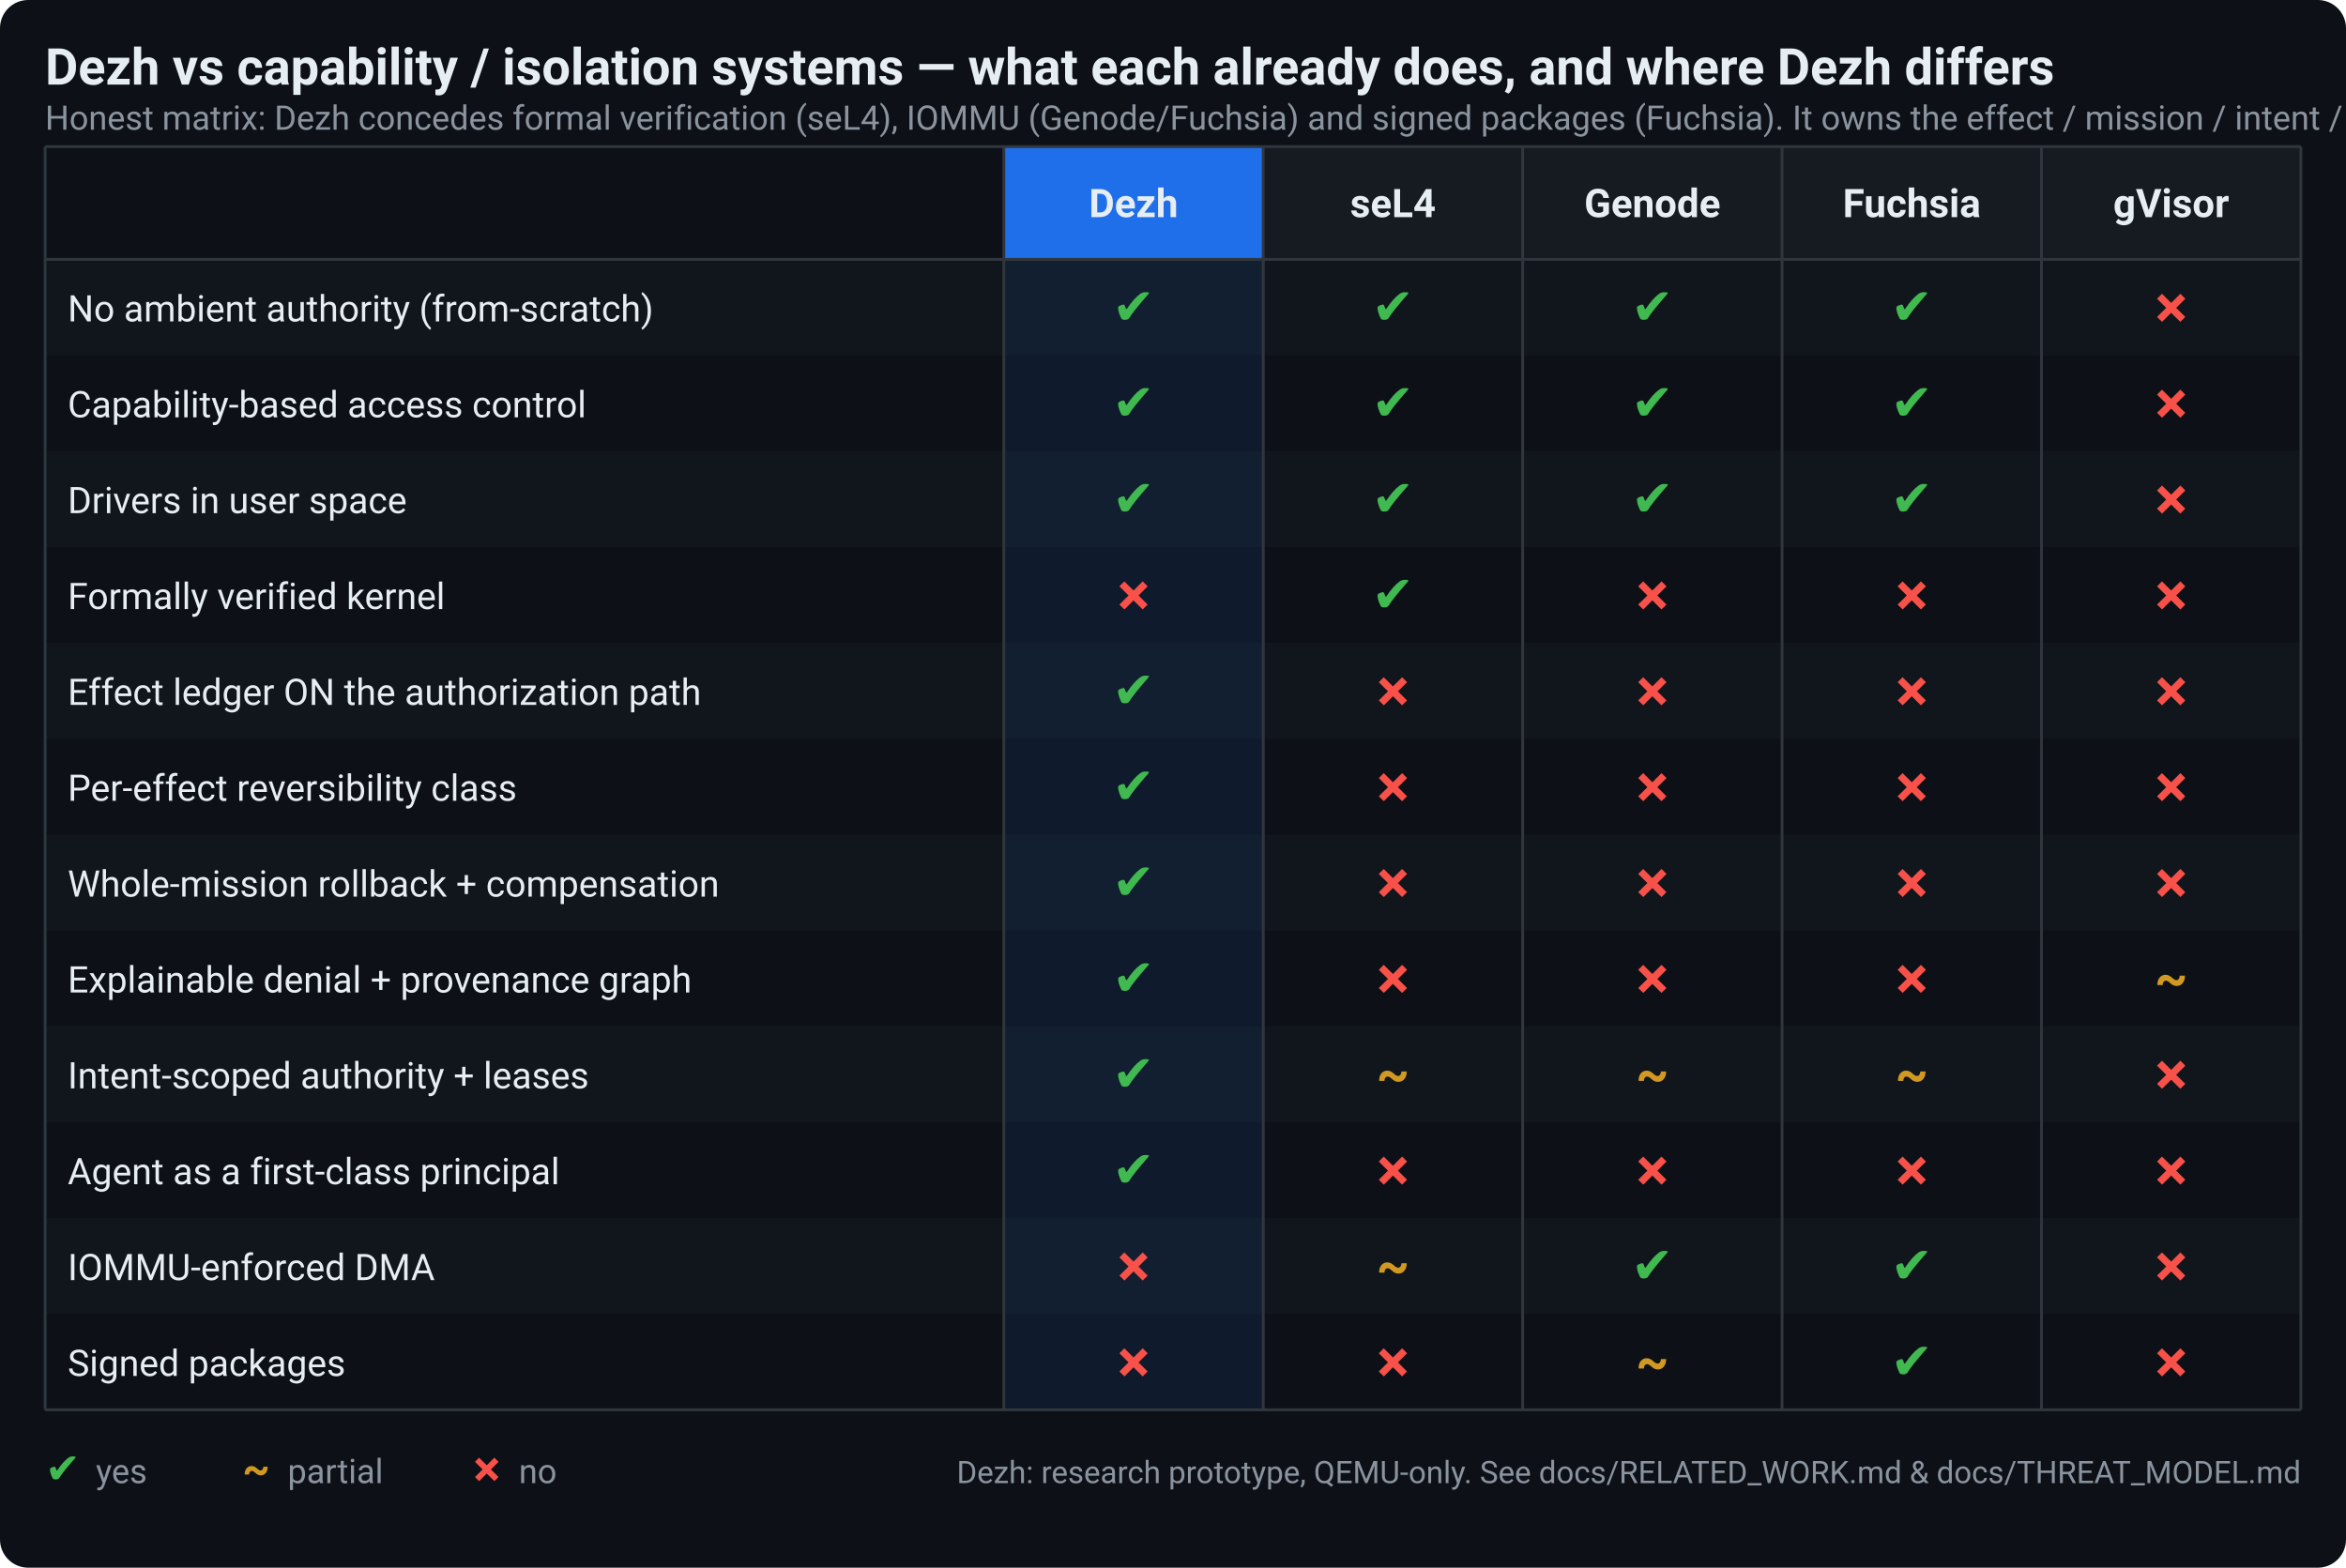
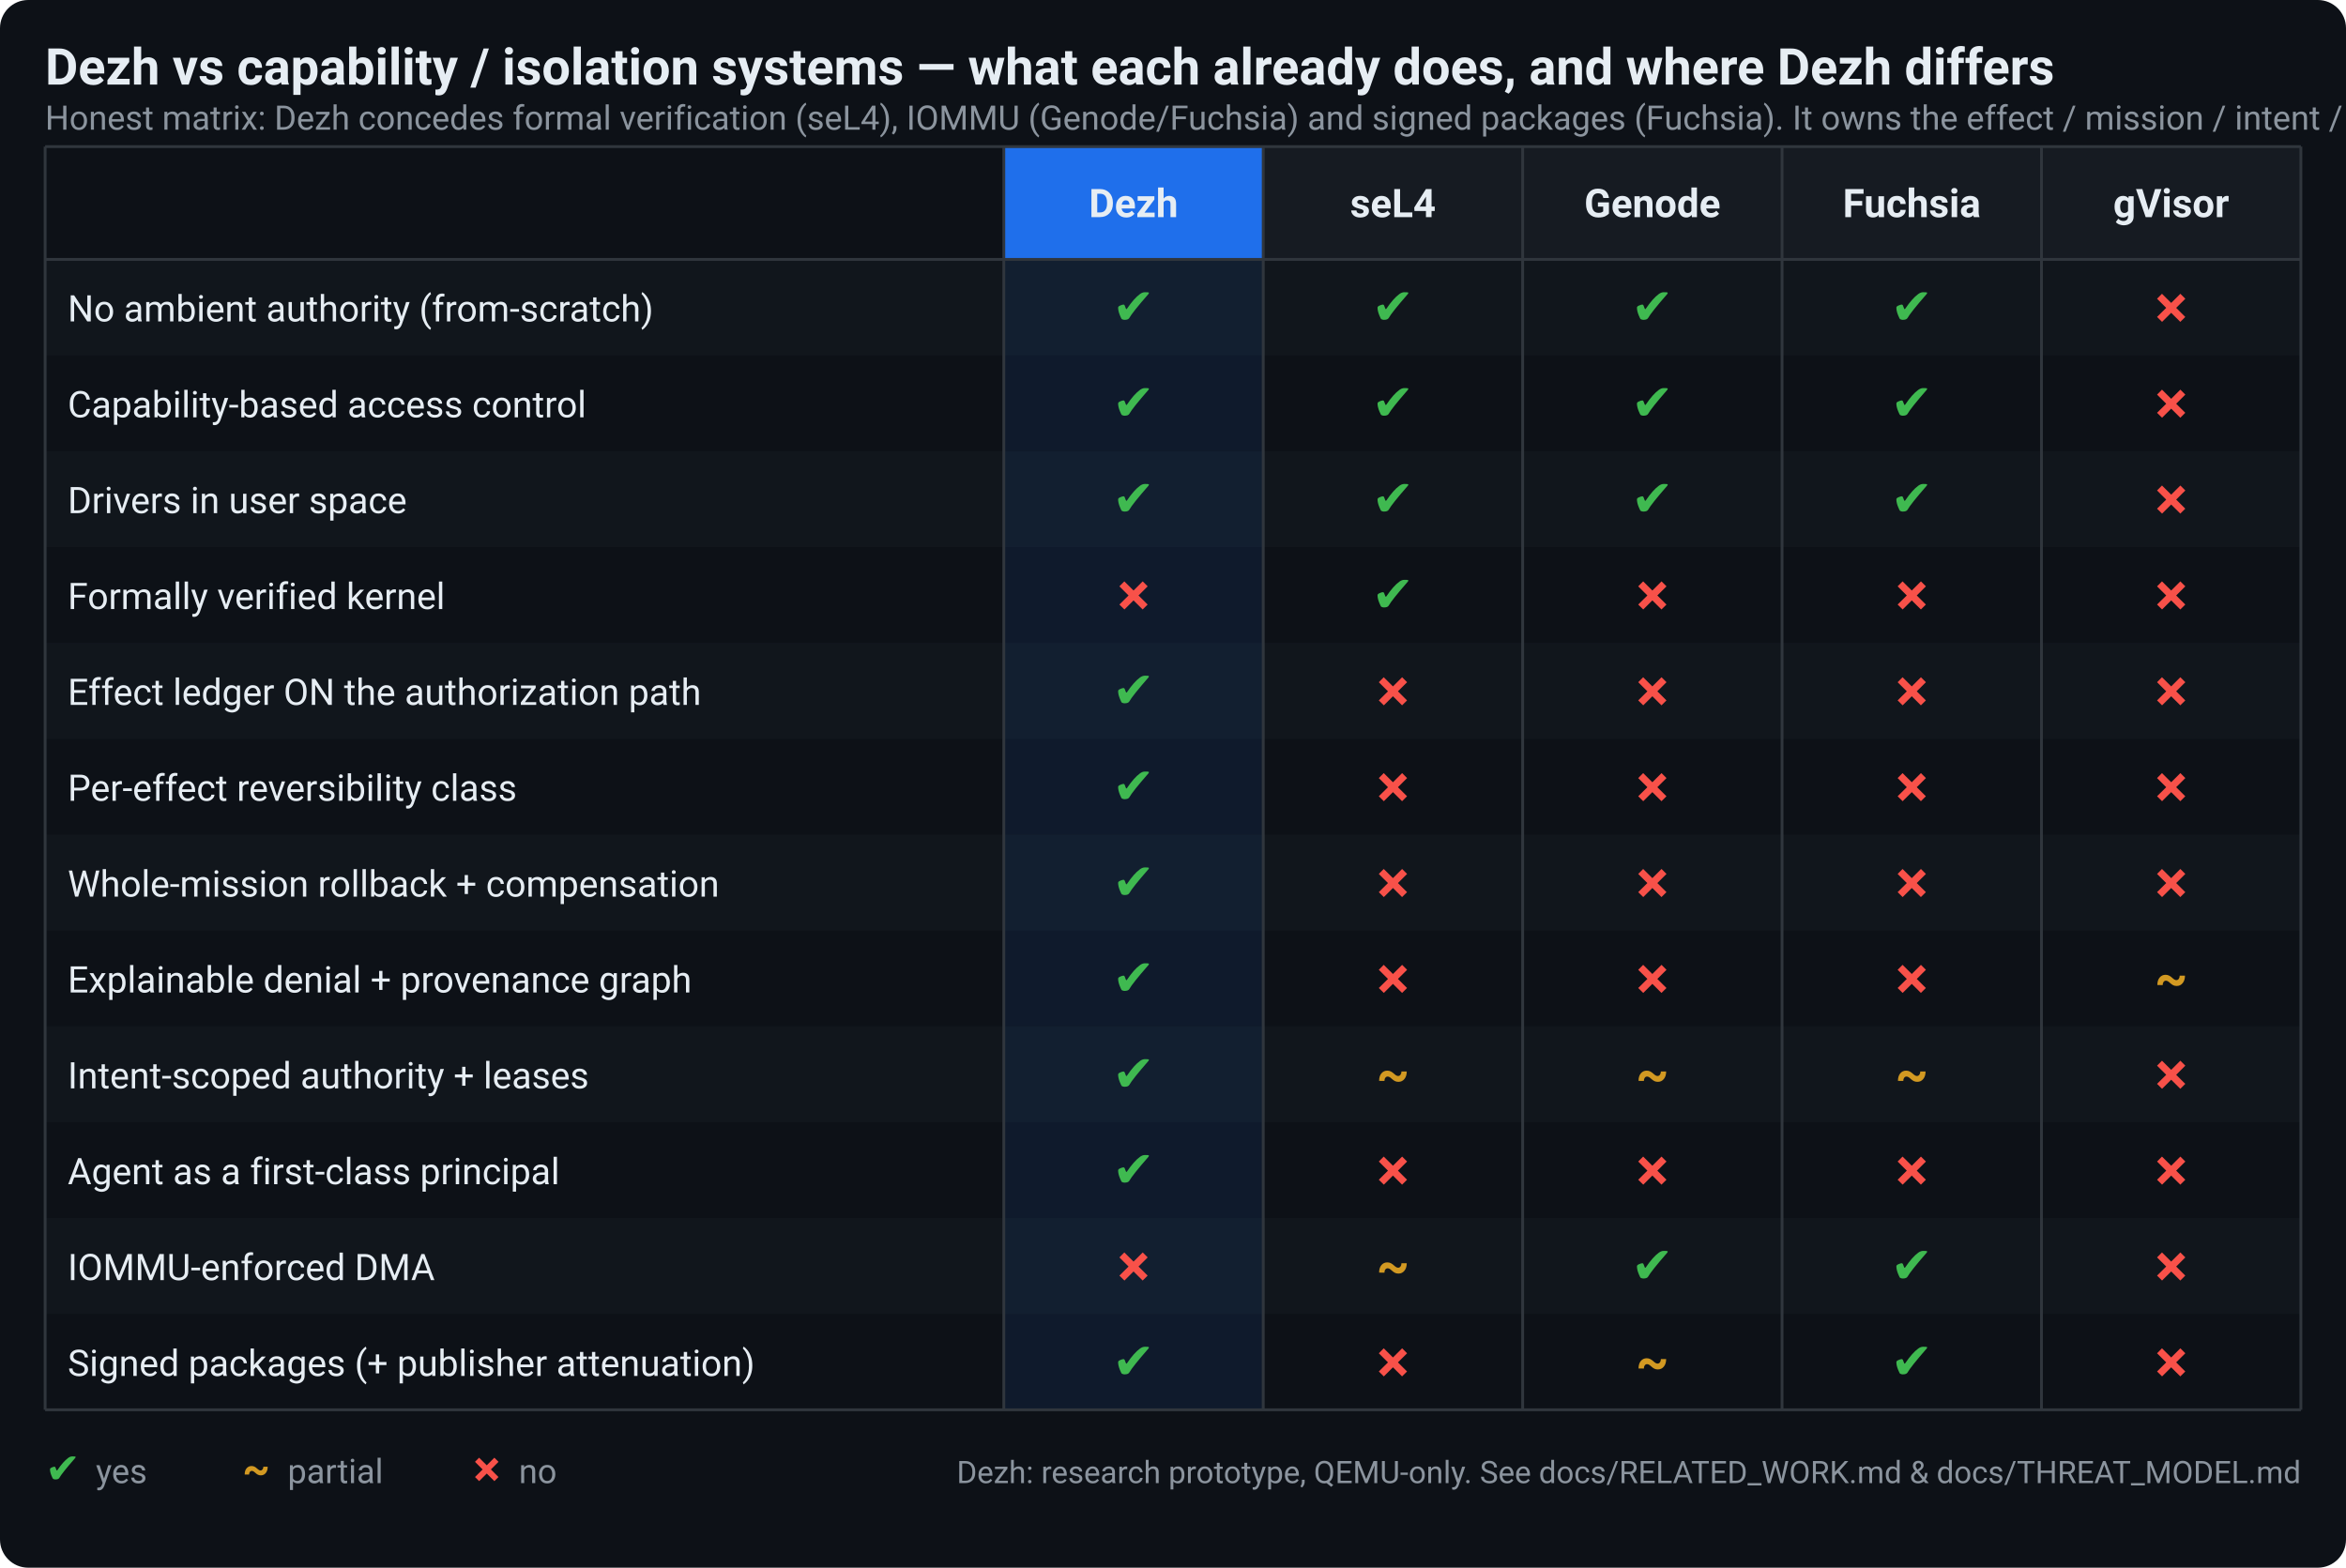
<svg xmlns="http://www.w3.org/2000/svg" width="832" height="556" viewBox="0 0 832 556" font-family="-apple-system,Segoe UI,Roboto,Helvetica,Arial,sans-serif">
  <rect width="832" height="556" rx="10" fill="#0d1117" />
  <text x="16" y="30" fill="#e6edf3" font-size="18" font-weight="700">Dezh vs capability / isolation systems — what each already does, and where Dezh differs</text>
  <text x="16" y="46" fill="#8b949e" font-size="12">Honest matrix: Dezh concedes formal verification (seL4), IOMMU (Genode/Fuchsia) and signed packages (Fuchsia). It owns the effect / mission / intent / agent rows.</text>
  <rect x="16" y="52" width="340" height="40" fill="#0d1117" />
  <rect x="356" y="52" width="92" height="40" fill="#1f6feb" />
  <text x="402.0" y="77.0" fill="#e6edf3" font-size="14" font-weight="700" text-anchor="middle">Dezh</text>
  <rect x="448" y="52" width="92" height="40" fill="#161b22" />
  <text x="494.0" y="77.0" fill="#e6edf3" font-size="14" font-weight="600" text-anchor="middle">seL4</text>
  <rect x="540" y="52" width="92" height="40" fill="#161b22" />
  <text x="586.0" y="77.0" fill="#e6edf3" font-size="14" font-weight="600" text-anchor="middle">Genode</text>
  <rect x="632" y="52" width="92" height="40" fill="#161b22" />
  <text x="678.0" y="77.0" fill="#e6edf3" font-size="14" font-weight="600" text-anchor="middle">Fuchsia</text>
  <rect x="724" y="52" width="92" height="40" fill="#161b22" />
  <text x="770.0" y="77.0" fill="#e6edf3" font-size="14" font-weight="600" text-anchor="middle">gVisor</text>
  <rect x="16" y="92" width="800" height="34" fill="#161b22" opacity="0.5" />
  <text x="24" y="114.0" fill="#e6edf3" font-size="13">No ambient authority (from-scratch)</text>
  <rect x="356" y="92" width="92" height="34" fill="#1f6feb" opacity="0.10" />
  <text x="402.0" y="115.0" fill="#3fb950" font-size="18" font-weight="700" text-anchor="middle">✔</text>
  <text x="494.0" y="115.0" fill="#3fb950" font-size="18" font-weight="700" text-anchor="middle">✔</text>
  <text x="586.0" y="115.0" fill="#3fb950" font-size="18" font-weight="700" text-anchor="middle">✔</text>
  <text x="678.0" y="115.0" fill="#3fb950" font-size="18" font-weight="700" text-anchor="middle">✔</text>
  <text x="770.0" y="115.0" fill="#f85149" font-size="18" font-weight="700" text-anchor="middle">✗</text>
  <text x="24" y="148.0" fill="#e6edf3" font-size="13">Capability-based access control</text>
  <rect x="356" y="126" width="92" height="34" fill="#1f6feb" opacity="0.10" />
  <text x="402.0" y="149.0" fill="#3fb950" font-size="18" font-weight="700" text-anchor="middle">✔</text>
  <text x="494.0" y="149.0" fill="#3fb950" font-size="18" font-weight="700" text-anchor="middle">✔</text>
  <text x="586.0" y="149.0" fill="#3fb950" font-size="18" font-weight="700" text-anchor="middle">✔</text>
  <text x="678.0" y="149.0" fill="#3fb950" font-size="18" font-weight="700" text-anchor="middle">✔</text>
  <text x="770.0" y="149.0" fill="#f85149" font-size="18" font-weight="700" text-anchor="middle">✗</text>
  <rect x="16" y="160" width="800" height="34" fill="#161b22" opacity="0.5" />
  <text x="24" y="182.0" fill="#e6edf3" font-size="13">Drivers in user space</text>
  <rect x="356" y="160" width="92" height="34" fill="#1f6feb" opacity="0.10" />
  <text x="402.0" y="183.0" fill="#3fb950" font-size="18" font-weight="700" text-anchor="middle">✔</text>
  <text x="494.0" y="183.0" fill="#3fb950" font-size="18" font-weight="700" text-anchor="middle">✔</text>
  <text x="586.0" y="183.0" fill="#3fb950" font-size="18" font-weight="700" text-anchor="middle">✔</text>
  <text x="678.0" y="183.0" fill="#3fb950" font-size="18" font-weight="700" text-anchor="middle">✔</text>
  <text x="770.0" y="183.0" fill="#f85149" font-size="18" font-weight="700" text-anchor="middle">✗</text>
  <text x="24" y="216.0" fill="#e6edf3" font-size="13">Formally verified kernel</text>
  <rect x="356" y="194" width="92" height="34" fill="#1f6feb" opacity="0.10" />
  <text x="402.0" y="217.0" fill="#f85149" font-size="18" font-weight="700" text-anchor="middle">✗</text>
  <text x="494.0" y="217.0" fill="#3fb950" font-size="18" font-weight="700" text-anchor="middle">✔</text>
  <text x="586.0" y="217.0" fill="#f85149" font-size="18" font-weight="700" text-anchor="middle">✗</text>
  <text x="678.0" y="217.0" fill="#f85149" font-size="18" font-weight="700" text-anchor="middle">✗</text>
  <text x="770.0" y="217.0" fill="#f85149" font-size="18" font-weight="700" text-anchor="middle">✗</text>
  <rect x="16" y="228" width="800" height="34" fill="#161b22" opacity="0.5" />
  <text x="24" y="250.0" fill="#e6edf3" font-size="13">Effect ledger ON the authorization path</text>
  <rect x="356" y="228" width="92" height="34" fill="#1f6feb" opacity="0.10" />
  <text x="402.0" y="251.0" fill="#3fb950" font-size="18" font-weight="700" text-anchor="middle">✔</text>
  <text x="494.0" y="251.0" fill="#f85149" font-size="18" font-weight="700" text-anchor="middle">✗</text>
  <text x="586.0" y="251.0" fill="#f85149" font-size="18" font-weight="700" text-anchor="middle">✗</text>
  <text x="678.0" y="251.0" fill="#f85149" font-size="18" font-weight="700" text-anchor="middle">✗</text>
  <text x="770.0" y="251.0" fill="#f85149" font-size="18" font-weight="700" text-anchor="middle">✗</text>
  <text x="24" y="284.0" fill="#e6edf3" font-size="13">Per-effect reversibility class</text>
  <rect x="356" y="262" width="92" height="34" fill="#1f6feb" opacity="0.10" />
  <text x="402.0" y="285.0" fill="#3fb950" font-size="18" font-weight="700" text-anchor="middle">✔</text>
  <text x="494.0" y="285.0" fill="#f85149" font-size="18" font-weight="700" text-anchor="middle">✗</text>
  <text x="586.0" y="285.0" fill="#f85149" font-size="18" font-weight="700" text-anchor="middle">✗</text>
  <text x="678.0" y="285.0" fill="#f85149" font-size="18" font-weight="700" text-anchor="middle">✗</text>
  <text x="770.0" y="285.0" fill="#f85149" font-size="18" font-weight="700" text-anchor="middle">✗</text>
  <rect x="16" y="296" width="800" height="34" fill="#161b22" opacity="0.5" />
  <text x="24" y="318.0" fill="#e6edf3" font-size="13">Whole-mission rollback + compensation</text>
  <rect x="356" y="296" width="92" height="34" fill="#1f6feb" opacity="0.10" />
  <text x="402.0" y="319.0" fill="#3fb950" font-size="18" font-weight="700" text-anchor="middle">✔</text>
  <text x="494.0" y="319.0" fill="#f85149" font-size="18" font-weight="700" text-anchor="middle">✗</text>
  <text x="586.0" y="319.0" fill="#f85149" font-size="18" font-weight="700" text-anchor="middle">✗</text>
  <text x="678.0" y="319.0" fill="#f85149" font-size="18" font-weight="700" text-anchor="middle">✗</text>
  <text x="770.0" y="319.0" fill="#f85149" font-size="18" font-weight="700" text-anchor="middle">✗</text>
  <text x="24" y="352.0" fill="#e6edf3" font-size="13">Explainable denial + provenance graph</text>
  <rect x="356" y="330" width="92" height="34" fill="#1f6feb" opacity="0.10" />
  <text x="402.0" y="353.0" fill="#3fb950" font-size="18" font-weight="700" text-anchor="middle">✔</text>
  <text x="494.0" y="353.0" fill="#f85149" font-size="18" font-weight="700" text-anchor="middle">✗</text>
  <text x="586.0" y="353.0" fill="#f85149" font-size="18" font-weight="700" text-anchor="middle">✗</text>
  <text x="678.0" y="353.0" fill="#f85149" font-size="18" font-weight="700" text-anchor="middle">✗</text>
  <text x="770.0" y="353.0" fill="#d29922" font-size="18" font-weight="700" text-anchor="middle">~</text>
  <rect x="16" y="364" width="800" height="34" fill="#161b22" opacity="0.5" />
  <text x="24" y="386.0" fill="#e6edf3" font-size="13">Intent-scoped authority + leases</text>
  <rect x="356" y="364" width="92" height="34" fill="#1f6feb" opacity="0.10" />
  <text x="402.0" y="387.0" fill="#3fb950" font-size="18" font-weight="700" text-anchor="middle">✔</text>
  <text x="494.0" y="387.0" fill="#d29922" font-size="18" font-weight="700" text-anchor="middle">~</text>
  <text x="586.0" y="387.0" fill="#d29922" font-size="18" font-weight="700" text-anchor="middle">~</text>
  <text x="678.0" y="387.0" fill="#d29922" font-size="18" font-weight="700" text-anchor="middle">~</text>
  <text x="770.0" y="387.0" fill="#f85149" font-size="18" font-weight="700" text-anchor="middle">✗</text>
  <text x="24" y="420.0" fill="#e6edf3" font-size="13">Agent as a first-class principal</text>
  <rect x="356" y="398" width="92" height="34" fill="#1f6feb" opacity="0.10" />
  <text x="402.0" y="421.0" fill="#3fb950" font-size="18" font-weight="700" text-anchor="middle">✔</text>
  <text x="494.0" y="421.0" fill="#f85149" font-size="18" font-weight="700" text-anchor="middle">✗</text>
  <text x="586.0" y="421.0" fill="#f85149" font-size="18" font-weight="700" text-anchor="middle">✗</text>
  <text x="678.0" y="421.0" fill="#f85149" font-size="18" font-weight="700" text-anchor="middle">✗</text>
  <text x="770.0" y="421.0" fill="#f85149" font-size="18" font-weight="700" text-anchor="middle">✗</text>
  <rect x="16" y="432" width="800" height="34" fill="#161b22" opacity="0.5" />
  <text x="24" y="454.0" fill="#e6edf3" font-size="13">IOMMU-enforced DMA</text>
  <rect x="356" y="432" width="92" height="34" fill="#1f6feb" opacity="0.10" />
  <text x="402.0" y="455.0" fill="#f85149" font-size="18" font-weight="700" text-anchor="middle">✗</text>
  <text x="494.0" y="455.0" fill="#d29922" font-size="18" font-weight="700" text-anchor="middle">~</text>
  <text x="586.0" y="455.0" fill="#3fb950" font-size="18" font-weight="700" text-anchor="middle">✔</text>
  <text x="678.0" y="455.0" fill="#3fb950" font-size="18" font-weight="700" text-anchor="middle">✔</text>
  <text x="770.0" y="455.0" fill="#f85149" font-size="18" font-weight="700" text-anchor="middle">✗</text>
-   <text x="24" y="488.0" fill="#e6edf3" font-size="13">Signed packages</text>
+   <text x="24" y="488.0" fill="#e6edf3" font-size="13">Signed packages (+ publisher attenuation)</text>
  <rect x="356" y="466" width="92" height="34" fill="#1f6feb" opacity="0.10" />
-   <text x="402.0" y="489.0" fill="#f85149" font-size="18" font-weight="700" text-anchor="middle">✗</text>
+   <text x="402.0" y="489.0" fill="#3fb950" font-size="18" font-weight="700" text-anchor="middle">✔</text>
  <text x="494.0" y="489.0" fill="#f85149" font-size="18" font-weight="700" text-anchor="middle">✗</text>
  <text x="586.0" y="489.0" fill="#d29922" font-size="18" font-weight="700" text-anchor="middle">~</text>
  <text x="678.0" y="489.0" fill="#3fb950" font-size="18" font-weight="700" text-anchor="middle">✔</text>
  <text x="770.0" y="489.0" fill="#f85149" font-size="18" font-weight="700" text-anchor="middle">✗</text>
  <line x1="356" y1="52" x2="356" y2="500" stroke="#30363d" stroke-width="1" />
  <line x1="448" y1="52" x2="448" y2="500" stroke="#30363d" stroke-width="1" />
  <line x1="540" y1="52" x2="540" y2="500" stroke="#30363d" stroke-width="1" />
  <line x1="632" y1="52" x2="632" y2="500" stroke="#30363d" stroke-width="1" />
  <line x1="724" y1="52" x2="724" y2="500" stroke="#30363d" stroke-width="1" />
  <line x1="816" y1="52" x2="816" y2="500" stroke="#30363d" stroke-width="1" />
  <line x1="16" y1="52" x2="16" y2="500" stroke="#30363d" stroke-width="1" />
  <line x1="16" y1="52" x2="816" y2="52" stroke="#30363d" />
  <line x1="16" y1="92" x2="816" y2="92" stroke="#30363d" />
  <line x1="16" y1="500" x2="816" y2="500" stroke="#30363d" />
  <text x="16" y="526" fill="#3fb950" font-size="15" font-weight="700">✔</text>
  <text x="34" y="526" fill="#8b949e" font-size="12">yes</text>
  <text x="86" y="526" fill="#d29922" font-size="15" font-weight="700">~</text>
  <text x="102" y="526" fill="#8b949e" font-size="12">partial</text>
  <text x="166" y="526" fill="#f85149" font-size="15" font-weight="700">✗</text>
  <text x="184" y="526" fill="#8b949e" font-size="12">no</text>
  <text x="816" y="526" fill="#8b949e" font-size="11" text-anchor="end">Dezh: research prototype, QEMU-only. See docs/RELATED_WORK.md &amp; docs/THREAT_MODEL.md</text>
</svg>
